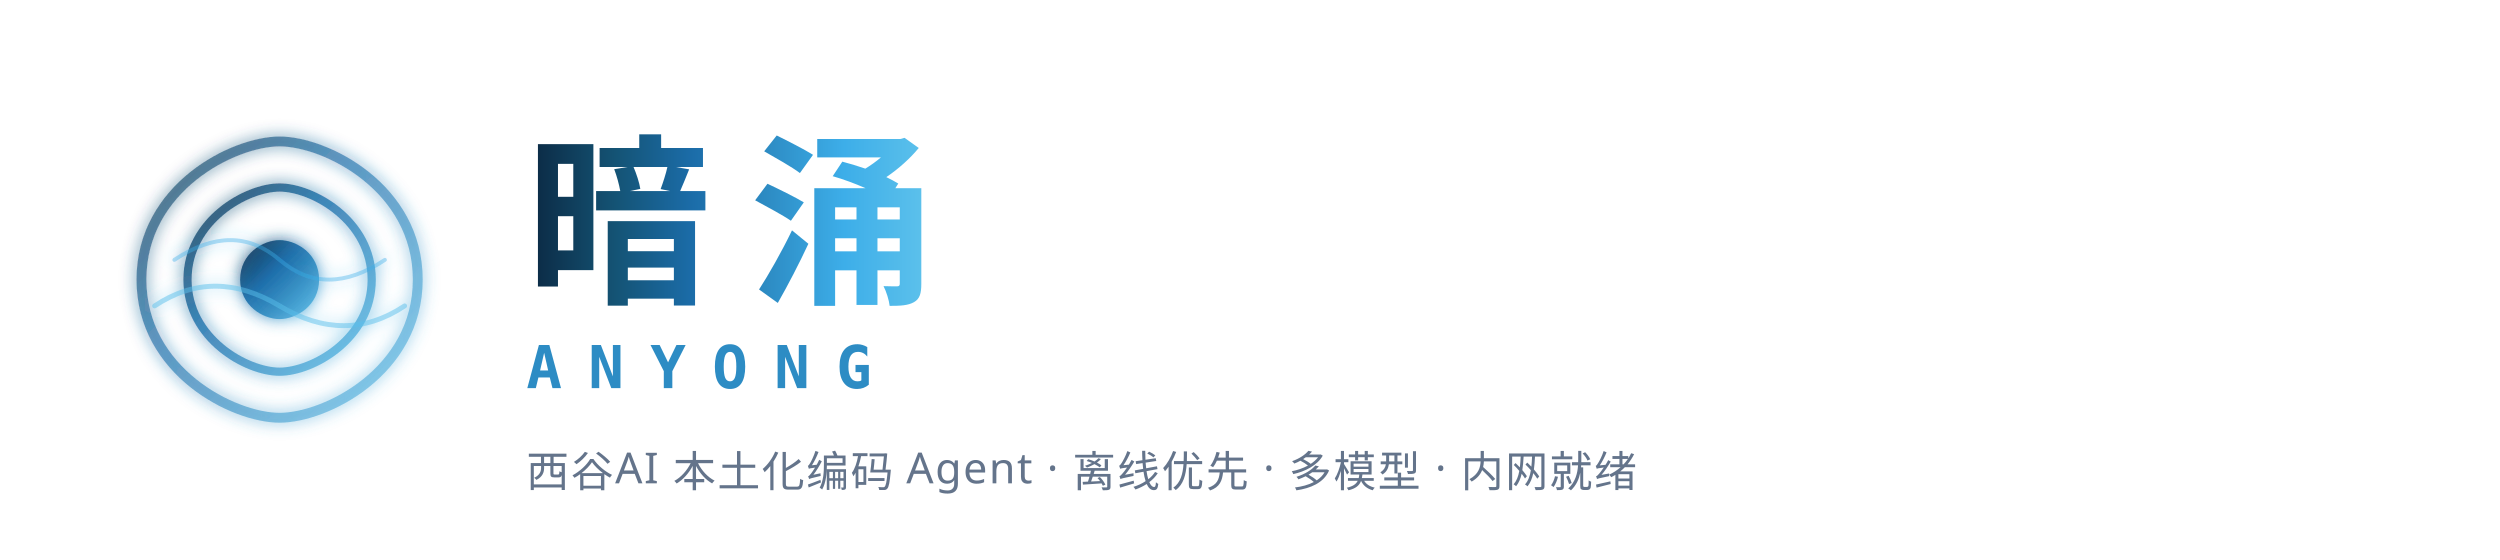
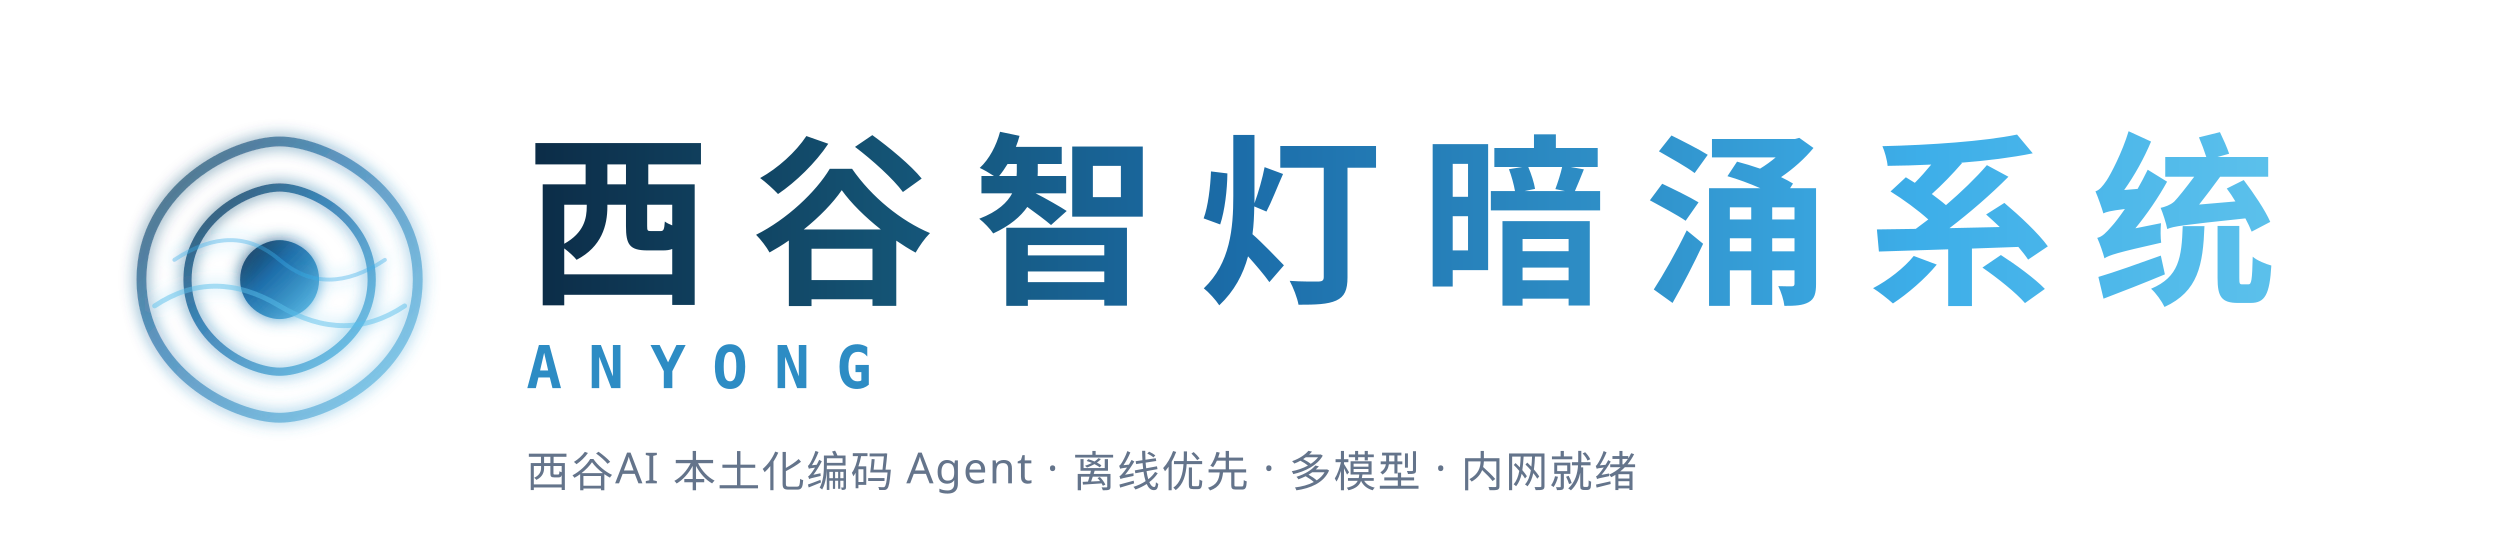
- <svg xmlns="http://www.w3.org/2000/svg" width="760" height="170" viewBox="0 0 760 170" role="img" aria-label="暗涌 Anyong — 西谷AI 本土化编码 Agent">
+ <svg xmlns="http://www.w3.org/2000/svg" width="760" height="170" viewBox="0 0 760 170" role="img" aria-label="西谷智灯暗涌系统 Anyong — 西谷AI 本土化编码 Agent">
  <defs>
    <linearGradient id="ay-grad" x1="0%" y1="0%" x2="100%" y2="0%">
      <stop offset="0%" stop-color="#0c2d48" />
      <stop offset="20%" stop-color="#145374" />
      <stop offset="40%" stop-color="#1b6ca8" />
      <stop offset="60%" stop-color="#2d8cc4" />
      <stop offset="80%" stop-color="#3daee9" />
      <stop offset="100%" stop-color="#5bc0eb" />
    </linearGradient>
    <linearGradient id="ay-grad-mark" x1="0%" y1="0%" x2="100%" y2="100%">
      <stop offset="0%" stop-color="#0c2d48" />
      <stop offset="40%" stop-color="#1b6ca8" />
      <stop offset="100%" stop-color="#5bc0eb" />
    </linearGradient>
    <linearGradient id="ay-wave" x1="0%" y1="0%" x2="0%" y2="100%">
      <stop offset="0%" stop-color="#5bc0eb" stop-opacity="0.9" />
      <stop offset="100%" stop-color="#0c2d48" stop-opacity="0.3" />
    </linearGradient>
    <filter id="glow" x="-50%" y="-50%" width="200%" height="200%">
      <feGaussianBlur stdDeviation="2.5" result="blur" />
      <feMerge>
        <feMergeNode in="blur" />
        <feMergeNode in="SourceGraphic" />
      </feMerge>
    </filter>
  </defs>
  <g transform="translate(85, 85)" filter="url(#glow)">
    <path d="M -42,0 C -42,-28 -14,-42 0,-42 C 14,-42 42,-28 42,0 C 42,28 14,42 0,42 C -14,42 -42,28 -42,0 Z" fill="none" stroke="url(#ay-grad-mark)" stroke-width="3" stroke-linejoin="round" opacity="0.6">
      <animate attributeName="opacity" values="0.4;0.8;0.4" dur="3s" repeatCount="indefinite" />
    </path>
    <path d="M -28,0 C -28,-18 -10,-28 0,-28 C 10,-28 28,-18 28,0 C 28,18 10,28 0,28 C -10,28 -28,18 -28,0 Z" fill="none" stroke="url(#ay-grad-mark)" stroke-width="2.5" stroke-linejoin="round" opacity="0.75">
      <animate attributeName="opacity" values="0.5;0.95;0.5" dur="2.6s" begin="0.5s" repeatCount="indefinite" />
    </path>
    <path d="M -12,0 C -12,-8 -5,-12 0,-12 C 5,-12 12,-8 12,0 C 12,8 5,12 0,12 C -5,12 -12,8 -12,0 Z" fill="url(#ay-grad-mark)" opacity="0.9">
      <animate attributeName="opacity" values="0.7;1;0.7" dur="2.2s" repeatCount="indefinite" />
    </path>
    <path d="M -38,8 Q -20,-4 0,8 Q 20,20 38,8" fill="none" stroke="#5bc0eb" stroke-width="1.5" stroke-linecap="round" opacity="0.5">
      <animate attributeName="d" values="M -38,8 Q -20,-4 0,8 Q 20,20 38,8;M -38,4 Q -20,16 0,4 Q 20,-8 38,4;M -38,8 Q -20,-4 0,8 Q 20,20 38,8" dur="4s" repeatCount="indefinite" />
      <animate attributeName="opacity" values="0.3;0.7;0.3" dur="4s" repeatCount="indefinite" />
    </path>
    <path d="M -32,-6 Q -14,-18 0,-6 Q 14,6 32,-6" fill="none" stroke="#3daee9" stroke-width="1.2" stroke-linecap="round" opacity="0.4">
      <animate attributeName="d" values="M -32,-6 Q -14,-18 0,-6 Q 14,6 32,-6;M -32,-10 Q -14,2 0,-10 Q 14,-22 32,-10;M -32,-6 Q -14,-18 0,-6 Q 14,6 32,-6" dur="3.5s" begin="0.8s" repeatCount="indefinite" />
      <animate attributeName="opacity" values="0.2;0.6;0.2" dur="3.5s" begin="0.8s" repeatCount="indefinite" />
    </path>
  </g>
-   <text x="160" y="88" font-family="'PingFang SC', 'Noto Sans SC', 'Microsoft YaHei', 'Source Han Sans CN', sans-serif" font-size="56" font-weight="800" fill="url(#ay-grad)" letter-spacing="12">暗涌
+   <text x="160" y="88" font-family="'PingFang SC', 'Noto Sans SC', 'Microsoft YaHei', 'Source Han Sans CN', sans-serif" font-size="56" font-weight="800" fill="url(#ay-grad)" letter-spacing="12">西谷智灯暗涌系统
    <animate attributeName="opacity" values="0.92;1;0.92" dur="3.2s" repeatCount="indefinite" />
  </text>
  <text x="160" y="118" font-family="ui-monospace, SFMono-Regular, 'Cascadia Code', Menlo, Consolas, monospace" font-size="18" font-weight="600" fill="#2d8cc4" letter-spacing="8">ANYONG</text>
  <text x="160" y="148" font-family="'PingFang SC', 'Noto Sans SC', 'Microsoft YaHei', sans-serif" font-size="13" fill="#64748b" letter-spacing="0.5">西谷AI 本土化编码 Agent  ·  离线优先  ·  多模型  ·  内网就绪</text>
</svg>
